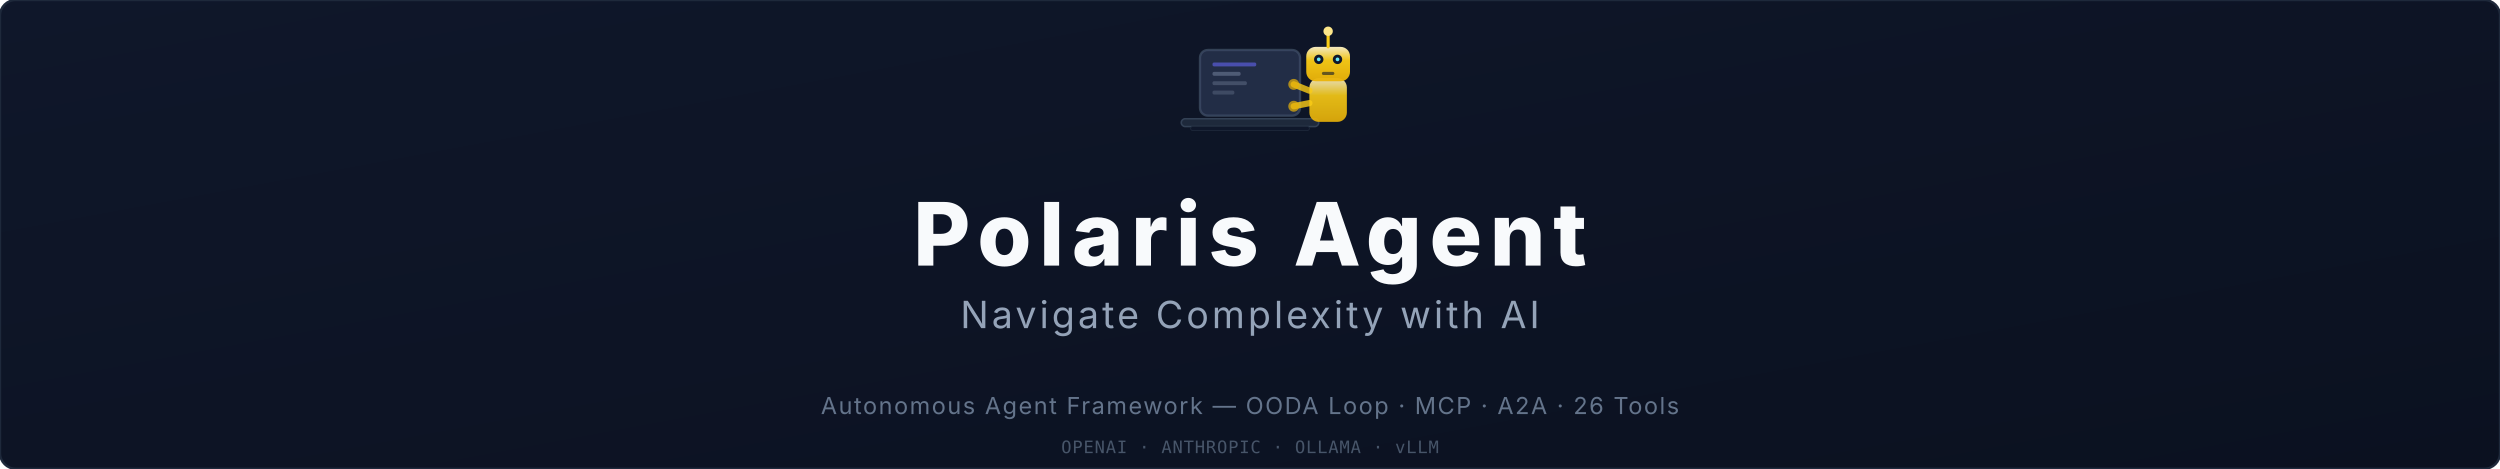
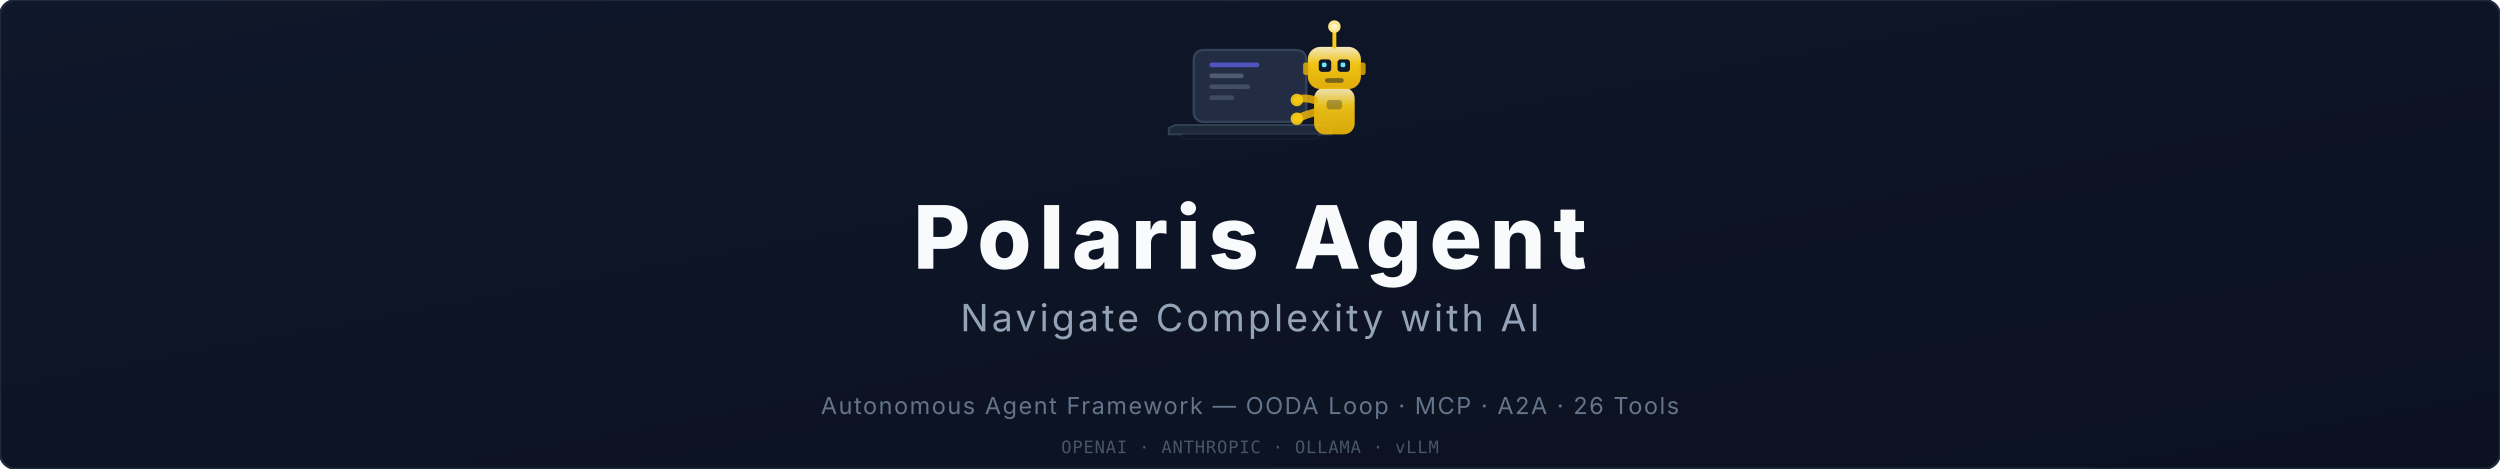
<svg xmlns="http://www.w3.org/2000/svg" viewBox="0 0 1600 300" fill="none">
  <defs>
    <linearGradient id="bg" x1="0" y1="0" x2="1" y2="1">
      <stop offset="0%" stop-color="#0F172A" />
      <stop offset="100%" stop-color="#0B1120" />
    </linearGradient>
    <linearGradient id="gold" x1="0" y1="0" x2="0" y2="1">
      <stop offset="0%" stop-color="#FEF3C7" />
      <stop offset="40%" stop-color="#FACC15" />
      <stop offset="100%" stop-color="#EAB308" />
    </linearGradient>
    <linearGradient id="accent" x1="0" y1="0" x2="1" y2="0">
      <stop offset="0%" stop-color="#6366F1" stop-opacity="0" />
      <stop offset="20%" stop-color="#6366F1" stop-opacity="0.8" />
      <stop offset="80%" stop-color="#6366F1" stop-opacity="0.8" />
      <stop offset="100%" stop-color="#6366F1" stop-opacity="0" />
    </linearGradient>
  </defs>
  <rect x="0" y="0" width="1600" height="300" rx="10" fill="url(#bg)" />
  <rect x="0" y="0" width="1600" height="300" rx="10" stroke="#1E293B" stroke-width="1.5" />
-   <g transform="translate(800, 68)">
-     <rect x="-32" y="-36" width="64" height="42" rx="5" fill="#1E293B" stroke="#334155" stroke-width="1.5" />
-     <rect x="-24" y="-28" width="28" height="2.5" rx="1" fill="#6366F1" opacity="0.6" />
-     <rect x="-24" y="-22" width="18" height="2.5" rx="1" fill="#94A3B8" opacity="0.4" />
-     <rect x="-24" y="-16" width="22" height="2.5" rx="1" fill="#94A3B8" opacity="0.3" />
-     <rect x="-24" y="-10" width="14" height="2.5" rx="1" fill="#94A3B8" opacity="0.25" />
-     <rect x="-32" y="-36" width="64" height="42" rx="5" fill="#6366F1" opacity="0.06" />
-     <rect x="-44" y="8" width="88" height="5" rx="2.5" fill="#1E293B" stroke="#334155" stroke-width="1" />
-     <rect x="-38" y="13" width="76" height="2.5" rx="1.2" fill="#0F172A" stroke="#1E293B" stroke-width="0.5" />
-     <rect x="38" y="-18" width="24" height="28" rx="6" fill="url(#gold)" opacity="0.9" />
-     <rect x="36" y="-38" width="28" height="22" rx="6" fill="url(#gold)" opacity="0.95" />
-     <line x1="50" y1="-38" x2="50" y2="-46" stroke="#FACC15" stroke-width="2" stroke-linecap="round" />
-     <circle cx="50" cy="-48" r="3" fill="#FDE68A" />
-     <circle cx="44" cy="-30" r="3" fill="#0F172A" />
-     <circle cx="56" cy="-30" r="3" fill="#0F172A" />
-     <circle cx="44" cy="-30" r="1.2" fill="#67E8F9" />
-     <circle cx="56" cy="-30" r="1.2" fill="#67E8F9" />
-     <rect x="46" y="-22" width="8" height="2" rx="1" fill="#0F172A" opacity="0.6" />
-     <line x1="38" y1="-10" x2="28" y2="-14" stroke="#FACC15" stroke-width="4" stroke-linecap="round" opacity="0.8" />
-     <line x1="38" y1="-2" x2="28" y2="0" stroke="#FACC15" stroke-width="4" stroke-linecap="round" opacity="0.8" />
-     <circle cx="28" cy="-14" r="3.5" fill="#EAB308" opacity="0.7" />
-     <circle cx="28" cy="0" r="3.5" fill="#EAB308" opacity="0.7" />
+   <g transform="translate(800, 72)">
+     <rect x="-36" y="-40" width="72" height="46" rx="6" fill="#1E293B" stroke="#334155" stroke-width="1.5" />
+     <rect x="-26" y="-32" width="32" height="3" rx="1.5" fill="#6366F1" opacity="0.7" />
+     <rect x="-26" y="-25" width="22" height="3" rx="1.5" fill="#94A3B8" opacity="0.4" />
+     <rect x="-26" y="-18" width="26" height="3" rx="1.5" fill="#94A3B8" opacity="0.3" />
+     <rect x="-26" y="-11" width="16" height="3" rx="1.5" fill="#94A3B8" opacity="0.25" />
+     <rect x="-36" y="-40" width="72" height="46" rx="6" fill="#6366F1" opacity="0.05" />
+     <path d="M-52 10 L-48 8 L48 8 L52 10 L52 14 L-52 14 Z" fill="#1E293B" stroke="#334155" stroke-width="1.2" />
+     <rect x="-44" y="14" width="88" height="3" rx="1.5" fill="#0F172A" stroke="#1E293B" stroke-width="0.5" />
+     <rect x="41" y="-16" width="26" height="30" rx="7" fill="url(#gold)" opacity="0.92" />
+     <rect x="49" y="-8" width="10" height="6" rx="2" fill="#0F172A" opacity="0.3" />
+     <rect x="37" y="-42" width="34" height="27" rx="8" fill="url(#gold)" opacity="0.95" />
+     <line x1="54" y1="-42" x2="54" y2="-52" stroke="#FACC15" stroke-width="2.5" stroke-linecap="round" />
+     <circle cx="54" cy="-55" r="4" fill="#FDE68A" />
+     <circle cx="54" cy="-55" r="2" fill="#FEF3C7" />
+     <rect x="44" y="-34" width="8" height="8" rx="2" fill="#0F172A" />
+     <rect x="56" y="-34" width="8" height="8" rx="2" fill="#0F172A" />
+     <rect x="46" y="-32" width="3" height="3" rx="1" fill="#67E8F9" />
+     <rect x="58" y="-32" width="3" height="3" rx="1" fill="#67E8F9" />
+     <rect x="48" y="-22" width="12" height="3" rx="1.5" fill="#0F172A" opacity="0.5" />
+     <rect x="34" y="-32" width="4" height="8" rx="1.5" fill="#EAB308" opacity="0.8" />
+     <rect x="70" y="-32" width="4" height="8" rx="1.5" fill="#EAB308" opacity="0.8" />
+     <path d="M41 -8 Q34 -10 30 -8" stroke="#EAB308" stroke-width="5" stroke-linecap="round" opacity="0.85" />
+     <path d="M41 0 Q34 2 30 4" stroke="#EAB308" stroke-width="5" stroke-linecap="round" opacity="0.85" />
+     <circle cx="30" cy="-8" r="4" fill="#FACC15" opacity="0.9" />
+     <circle cx="30" cy="4" r="4" fill="#FACC15" opacity="0.9" />
  </g>
-   <text x="800" y="170" text-anchor="middle" font-family="system-ui, -apple-system, sans-serif" font-size="56" font-weight="800" fill="#F8FAFC" letter-spacing="5">Polaris Agent</text>
-   <text x="800" y="210" text-anchor="middle" font-family="system-ui, -apple-system, sans-serif" font-size="24" fill="#94A3B8" letter-spacing="2">Navigate Complexity with AI</text>
-   <line x1="500" y1="230" x2="1100" y2="230" stroke="url(#accent)" stroke-width="1.5" />
+   <text x="800" y="172" text-anchor="middle" font-family="system-ui, -apple-system, sans-serif" font-size="56" font-weight="800" fill="#F8FAFC" letter-spacing="5">Polaris Agent</text>
+   <text x="800" y="212" text-anchor="middle" font-family="system-ui, -apple-system, sans-serif" font-size="24" fill="#94A3B8" letter-spacing="2">Navigate Complexity with AI</text>
+   <line x1="500" y1="232" x2="1100" y2="232" stroke="url(#accent)" stroke-width="1.5" />
  <text x="800" y="265" text-anchor="middle" font-family="system-ui, -apple-system, sans-serif" font-size="15" fill="#64748B" letter-spacing="1">Autonomous Agent Framework — OODA Loop · MCP · A2A · 26 Tools</text>
  <text x="800" y="290" text-anchor="middle" font-family="monospace" font-size="11" fill="#475569" letter-spacing="0.5">OPENAI · ANTHROPIC · OLLAMA · vLLM</text>
</svg>
